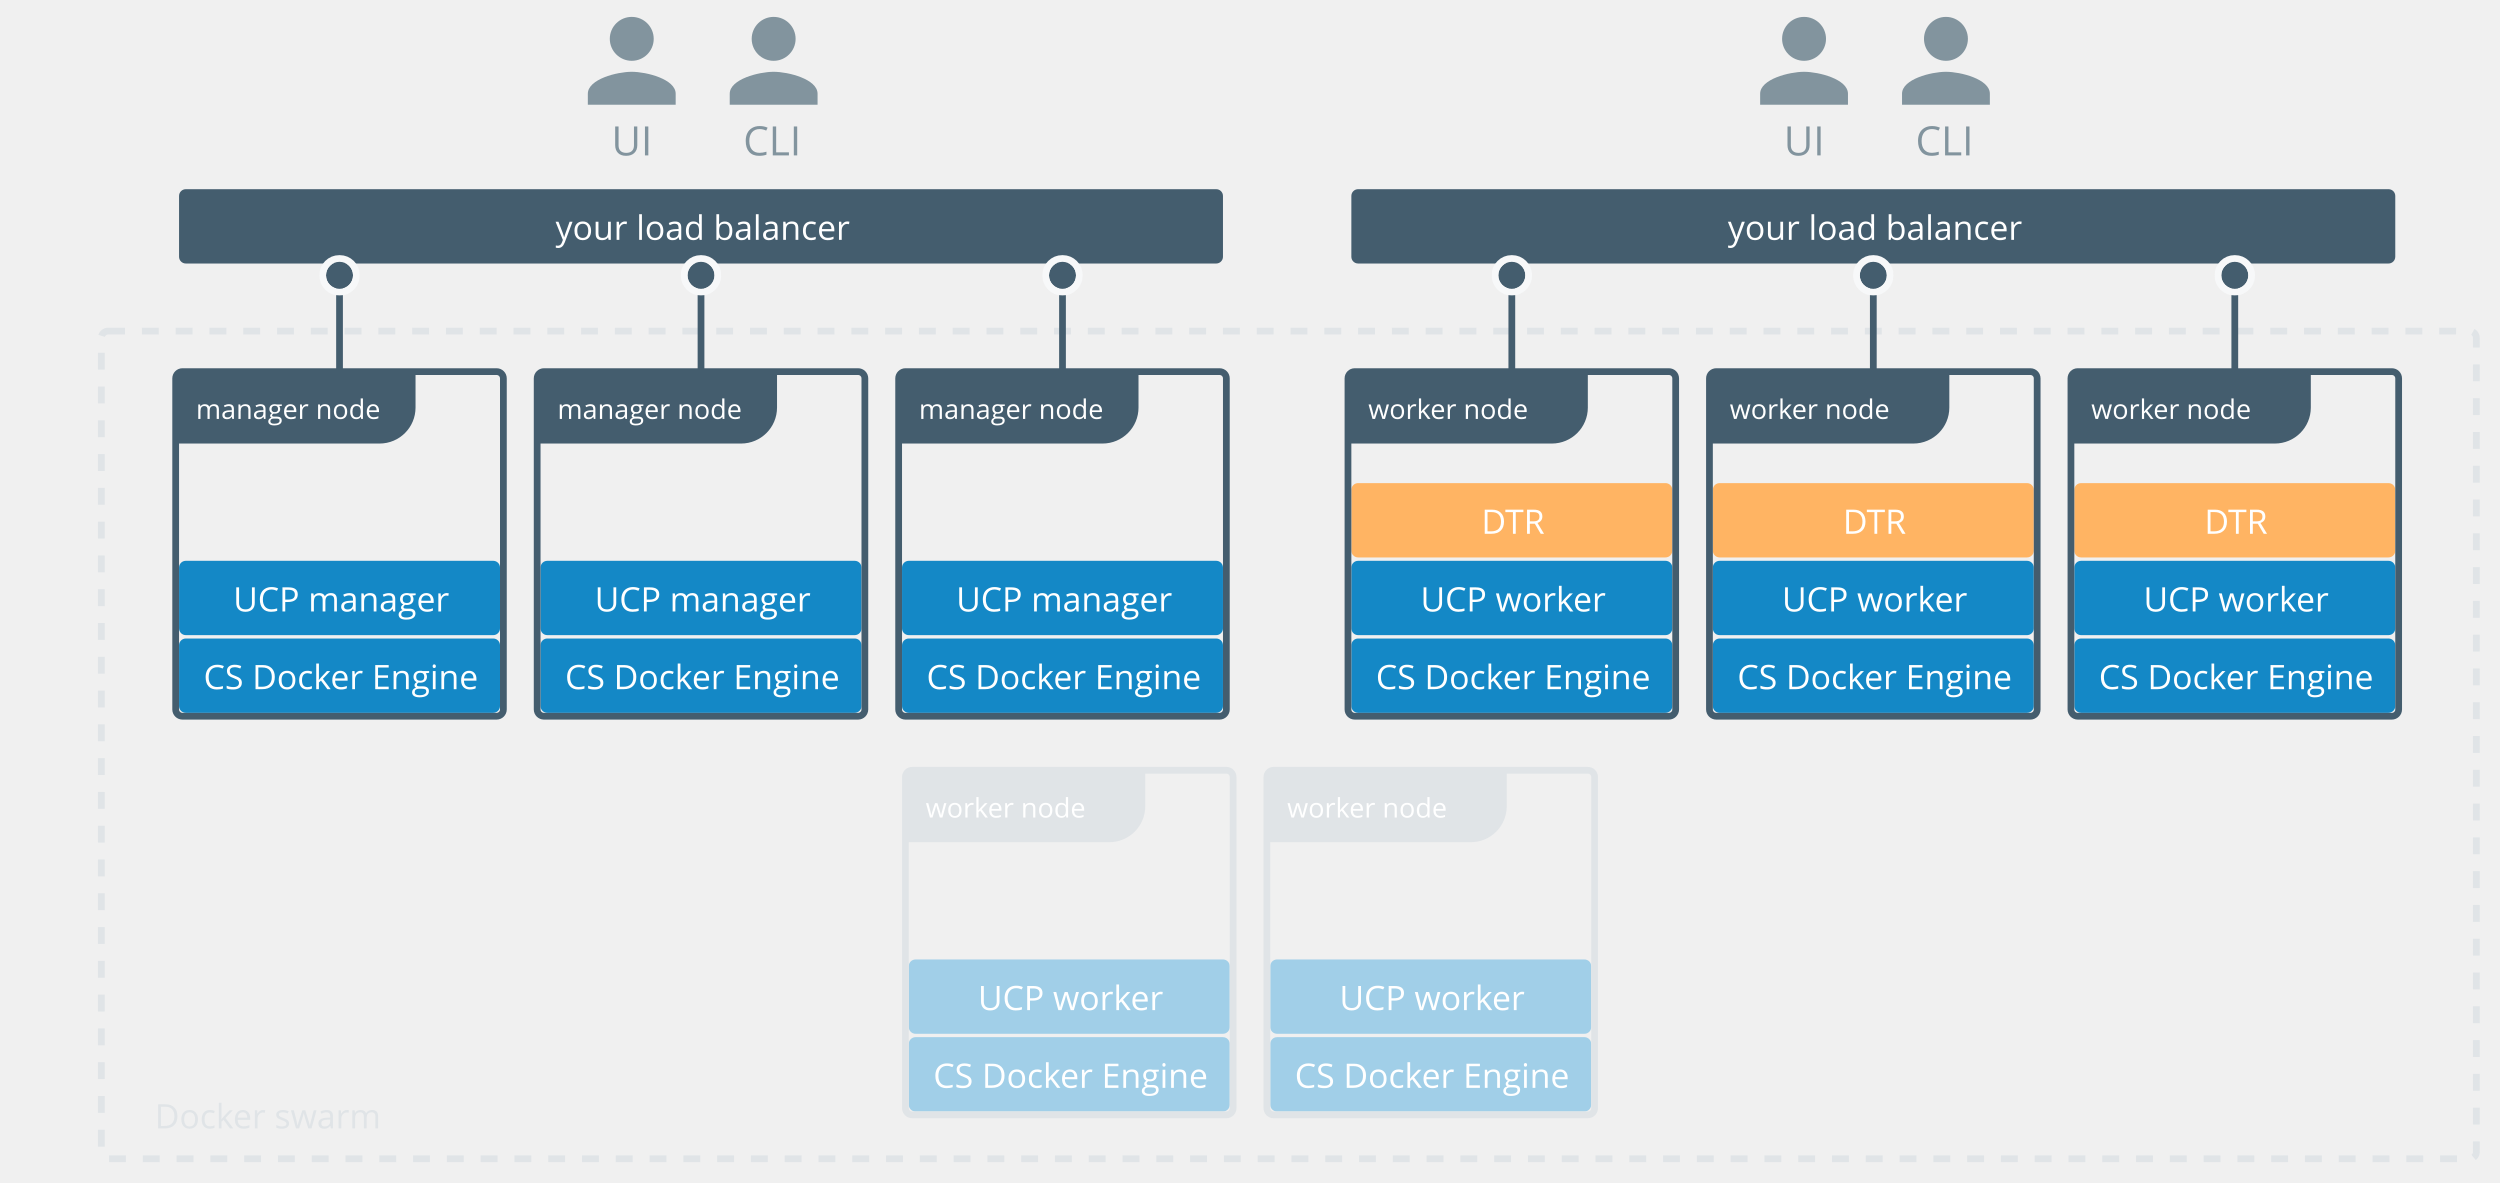
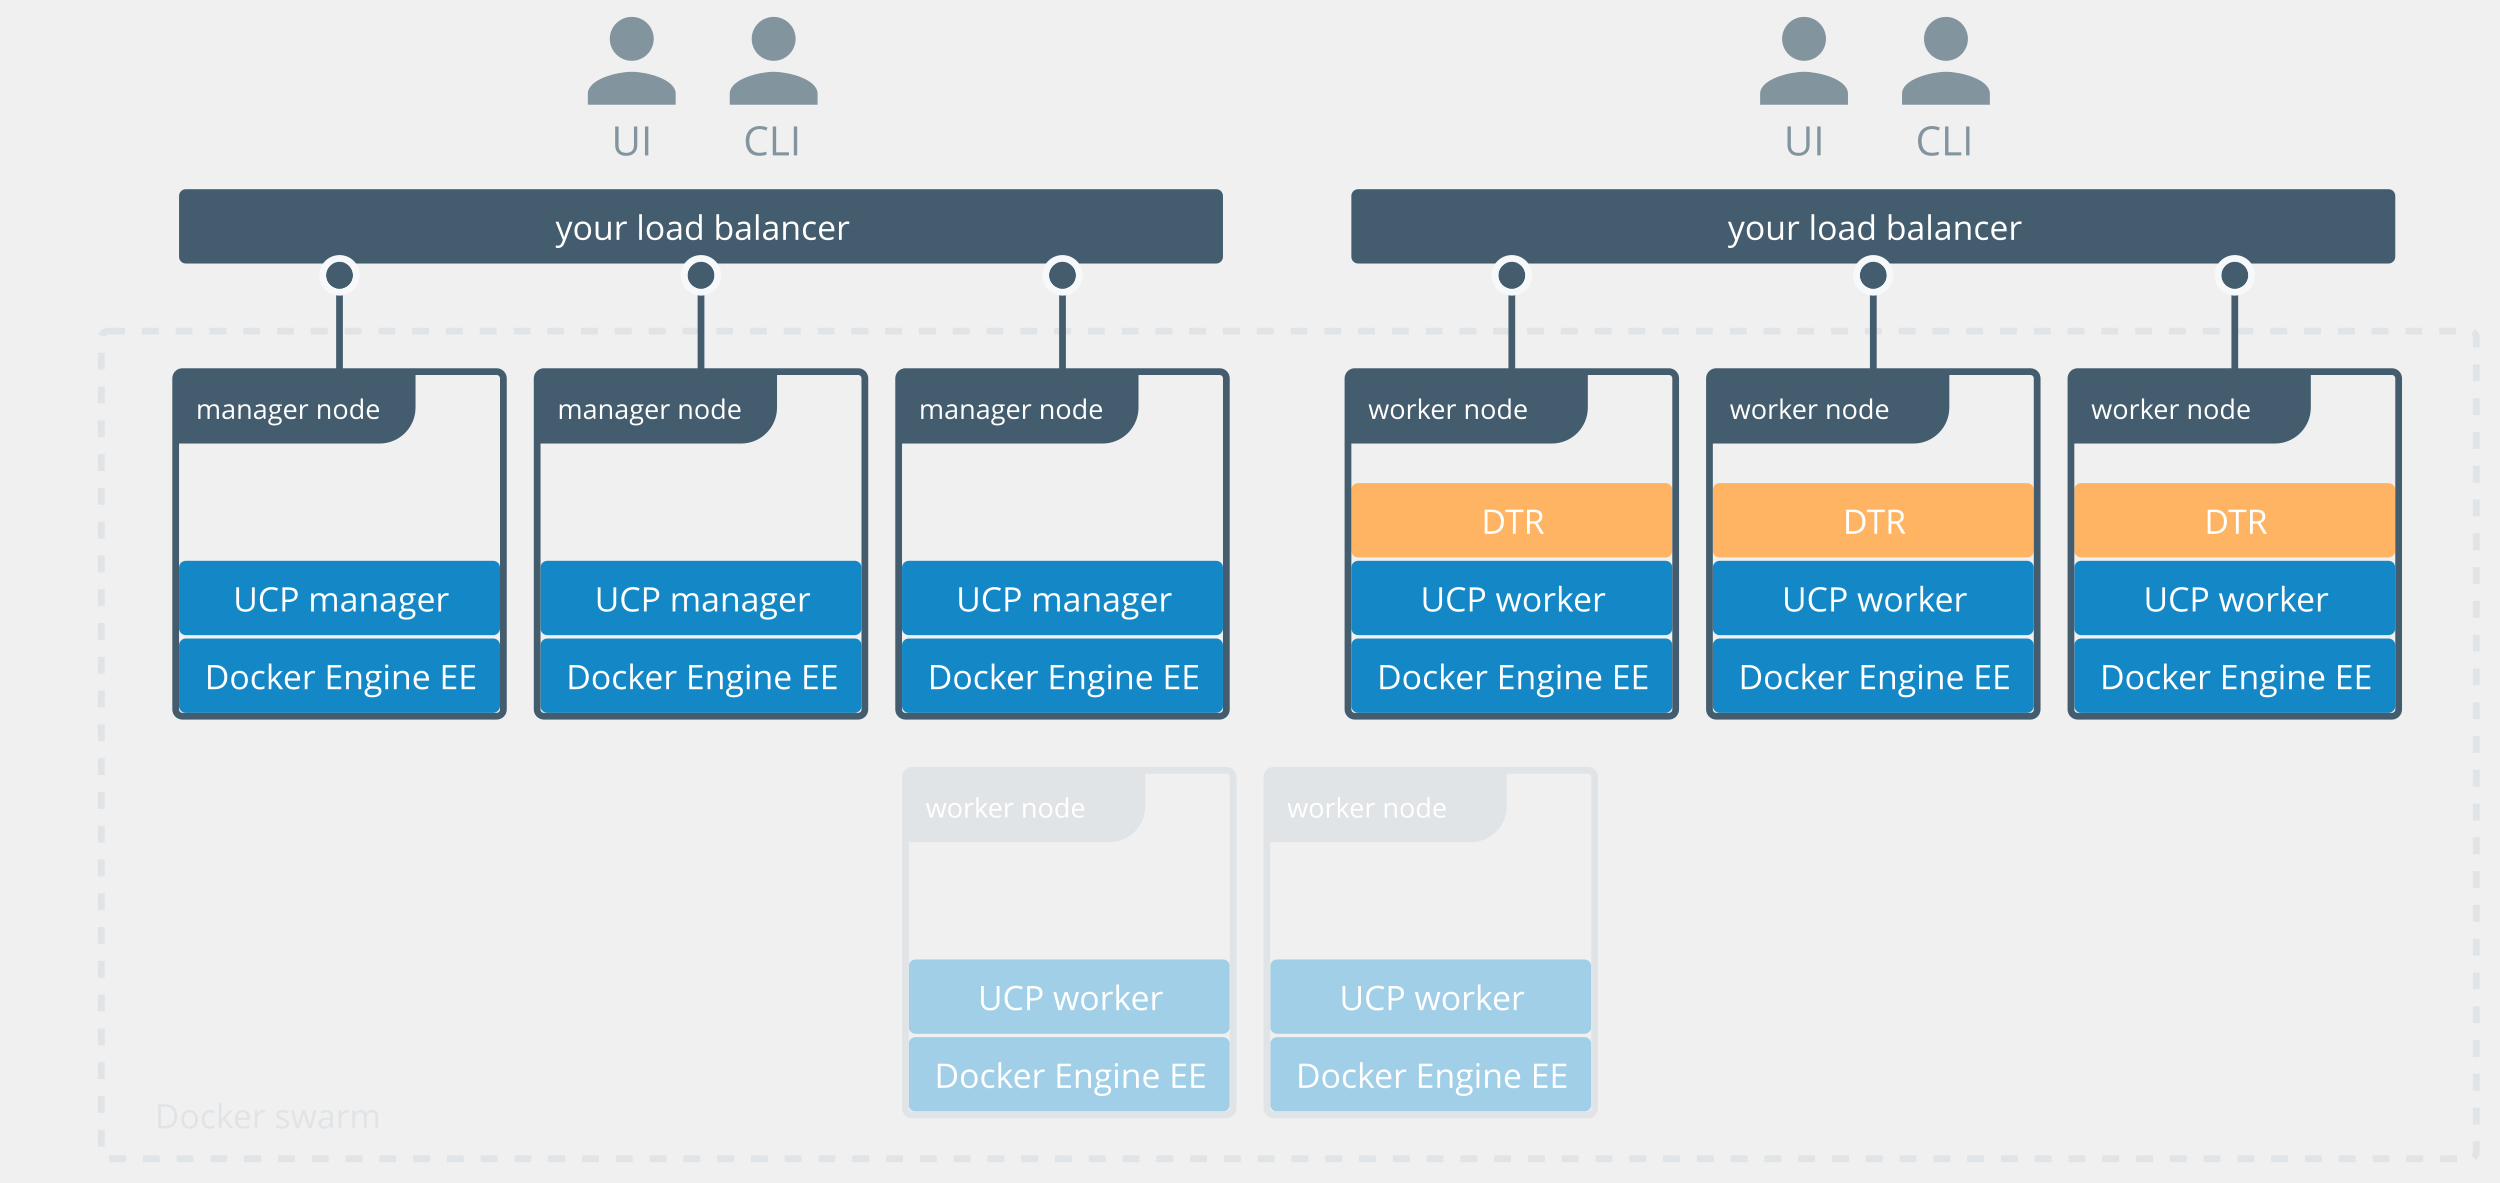
<svg xmlns="http://www.w3.org/2000/svg" xmlns:xlink="http://www.w3.org/1999/xlink" width="740px" height="350px" viewBox="0 0 740 350" version="1.1">
  <defs>
    <circle id="path-1" cx="4" cy="4" r="4" />
-     <mask id="mask-2" maskContentUnits="userSpaceOnUse" maskUnits="objectBoundingBox" x="-2" y="-2" width="12" height="12">
-       <rect x="-2" y="-2" width="12" height="12" fill="white" />
-       <use xlink:href="#path-1" fill="black" />
-     </mask>
+     <circle id="path-2" cx="4" cy="4" r="4" />
    <circle id="path-3" cx="4" cy="4" r="4" />
-     <mask id="mask-4" maskContentUnits="userSpaceOnUse" maskUnits="objectBoundingBox" x="-2" y="-2" width="12" height="12">
-       <rect x="-2" y="-2" width="12" height="12" fill="white" />
-       <use xlink:href="#path-3" fill="black" />
-     </mask>
+     <circle id="path-4" cx="4" cy="4" r="4" />
    <circle id="path-5" cx="4" cy="4" r="4" />
-     <mask id="mask-6" maskContentUnits="userSpaceOnUse" maskUnits="objectBoundingBox" x="-2" y="-2" width="12" height="12">
-       <rect x="-2" y="-2" width="12" height="12" fill="white" />
-       <use xlink:href="#path-5" fill="black" />
-     </mask>
-     <circle id="path-7" cx="4" cy="4" r="4" />
-     <mask id="mask-8" maskContentUnits="userSpaceOnUse" maskUnits="objectBoundingBox" x="-2" y="-2" width="12" height="12">
-       <rect x="-2" y="-2" width="12" height="12" fill="white" />
-       <use xlink:href="#path-7" fill="black" />
-     </mask>
-     <circle id="path-9" cx="4" cy="4" r="4" />
-     <mask id="mask-10" maskContentUnits="userSpaceOnUse" maskUnits="objectBoundingBox" x="-2" y="-2" width="12" height="12">
-       <rect x="-2" y="-2" width="12" height="12" fill="white" />
-       <use xlink:href="#path-9" fill="black" />
-     </mask>
-     <circle id="path-11" cx="4" cy="4" r="4" />
-     <mask id="mask-12" maskContentUnits="userSpaceOnUse" maskUnits="objectBoundingBox" x="-2" y="-2" width="12" height="12">
-       <rect x="-2" y="-2" width="12" height="12" fill="white" />
-       <use xlink:href="#path-11" fill="black" />
-     </mask>
+     <circle id="path-6" cx="4" cy="4" r="4" />
  </defs>
  <g id="dtr-diagrams" stroke="none" stroke-width="1" fill="none" fill-rule="evenodd">
    <g id="architecture-4">
      <g id="ddc" transform="translate(30, 56)">
        <g id="swarm-group" transform="translate(0, 42)">
          <text id="Docker-swarm" font-family="OpenSans-Semibold, Open Sans" font-size="10" font-weight="500" fill="#E0E4E7">
            <tspan x="15.822" y="236.01">Docker swarm</tspan>
          </text>
          <rect id="group" stroke="#E0E4E7" stroke-width="2" stroke-dasharray="5,5,5,5" x="0" y="0" width="703" height="245" rx="2" />
        </g>
        <g id="load-balancers" transform="translate(23, 0)">
          <g id="right" transform="translate(347, 0)">
            <g id="main">
              <rect id="Rectangle-138" fill="#445D6E" x="0" y="0" width="309" height="22" rx="2" />
              <text id="your-load-balancer" font-family="OpenSans, Open Sans" font-size="10" font-weight="normal" fill="#FFFFFF">
                <tspan x="111.438" y="15">your load balancer</tspan>
              </text>
            </g>
            <g id="arrows" transform="translate(43, 21)">
              <g id="arrow-copy-3" transform="translate(218.5, 17) scale(1, -1) rotate(-90) translate(-218.5, -17) translate(202, 13)">
                <path d="M2,4 L33,4" id="Line" stroke="#445D6E" stroke-width="2" stroke-linecap="round" stroke-linejoin="round" />
                <g id="Oval">
                  <use fill="#445D6E" fill-rule="evenodd" xlink:href="#path-1" />
-                   <use stroke="#F7F8F9" mask="url(#mask-2)" stroke-width="4" xlink:href="#path-1" />
+                   <circle stroke="#F7F8F9" stroke-width="2" cx="4" cy="4" r="5" />
                </g>
              </g>
              <g id="arrow-copy" transform="translate(111.5, 17) scale(1, -1) rotate(-90) translate(-111.5, -17) translate(95, 13)">
                <path d="M2,4 L33,4" id="Line" stroke="#445D6E" stroke-width="2" stroke-linecap="round" stroke-linejoin="round" />
                <g id="Oval">
+                   <use fill="#445D6E" fill-rule="evenodd" xlink:href="#path-2" />
+                   <circle stroke="#F7F8F9" stroke-width="2" cx="4" cy="4" r="5" />
+                 </g>
+               </g>
+               <g id="arrow-copy-2" transform="translate(4.5, 17) scale(1, -1) rotate(-90) translate(-4.5, -17) translate(-12, 13)">
+                 <path d="M2,4 L33,4" id="Line" stroke="#445D6E" stroke-width="2" stroke-linecap="round" stroke-linejoin="round" />
+                 <g id="Oval">
                  <use fill="#445D6E" fill-rule="evenodd" xlink:href="#path-3" />
-                   <use stroke="#F7F8F9" mask="url(#mask-4)" stroke-width="4" xlink:href="#path-3" />
-                 </g>
-               </g>
-               <g id="arrow-copy-2" transform="translate(4.5, 17) scale(1, -1) rotate(-90) translate(-4.5, -17) translate(-12, 13)">
-                 <path d="M2,4 L33,4" id="Line" stroke="#445D6E" stroke-width="2" stroke-linecap="round" stroke-linejoin="round" />
-                 <g id="Oval">
-                   <use fill="#445D6E" fill-rule="evenodd" xlink:href="#path-5" />
-                   <use stroke="#F7F8F9" mask="url(#mask-6)" stroke-width="4" xlink:href="#path-5" />
+                   <circle stroke="#F7F8F9" stroke-width="2" cx="4" cy="4" r="5" />
                </g>
              </g>
            </g>
          </g>
          <g id="left">
            <g id="main">
              <rect id="Rectangle-138" fill="#445D6E" x="0" y="0" width="309" height="22" rx="2" />
              <text id="your-load-balancer" font-family="OpenSans, Open Sans" font-size="10" font-weight="normal" fill="#FFFFFF">
                <tspan x="111.438" y="15">your load balancer</tspan>
              </text>
            </g>
            <g id="arrows" transform="translate(43, 21)">
              <g id="arrow-copy-3" transform="translate(218.5, 17) scale(1, -1) rotate(-90) translate(-218.5, -17) translate(202, 13)">
                <path d="M2,4 L33,4" id="Line" stroke="#445D6E" stroke-width="2" stroke-linecap="round" stroke-linejoin="round" />
                <g id="Oval">
-                   <use fill="#445D6E" fill-rule="evenodd" xlink:href="#path-7" />
-                   <use stroke="#F7F8F9" mask="url(#mask-8)" stroke-width="4" xlink:href="#path-7" />
+                   <use fill="#445D6E" fill-rule="evenodd" xlink:href="#path-4" />
+                   <circle stroke="#F7F8F9" stroke-width="2" cx="4" cy="4" r="5" />
                </g>
              </g>
              <g id="arrow-copy" transform="translate(111.5, 17) scale(1, -1) rotate(-90) translate(-111.5, -17) translate(95, 13)">
                <path d="M2,4 L33,4" id="Line" stroke="#445D6E" stroke-width="2" stroke-linecap="round" stroke-linejoin="round" />
                <g id="Oval">
-                   <use fill="#445D6E" fill-rule="evenodd" xlink:href="#path-9" />
-                   <use stroke="#F7F8F9" mask="url(#mask-10)" stroke-width="4" xlink:href="#path-9" />
+                   <use fill="#445D6E" fill-rule="evenodd" xlink:href="#path-5" />
+                   <circle stroke="#F7F8F9" stroke-width="2" cx="4" cy="4" r="5" />
                </g>
              </g>
              <g id="arrow-copy-2" transform="translate(4.5, 17) scale(1, -1) rotate(-90) translate(-4.5, -17) translate(-12, 13)">
                <path d="M2,4 L33,4" id="Line" stroke="#445D6E" stroke-width="2" stroke-linecap="round" stroke-linejoin="round" />
                <g id="Oval">
-                   <use fill="#445D6E" fill-rule="evenodd" xlink:href="#path-11" />
-                   <use stroke="#F7F8F9" mask="url(#mask-12)" stroke-width="4" xlink:href="#path-11" />
+                   <use fill="#445D6E" fill-rule="evenodd" xlink:href="#path-6" />
+                   <circle stroke="#F7F8F9" stroke-width="2" cx="4" cy="4" r="5" />
                </g>
              </g>
            </g>
          </g>
        </g>
        <g id="swam" transform="translate(22, 54)">
          <g id="nodes">
            <g id="workers" transform="translate(216, 118)">
              <g id="node-1">
                <g id="node">
                  <g id="node-label">
                    <path d="M0,2.003 C0,0.897 0.898,0 1.992,0 L71,0 L71,10.645 C71,16.524 66.231,21.29 60.351,21.29 L0,21.29 L0,2.003 Z" id="Rectangle-127" fill="#E0E4E7" />
                    <text id="worker-node" font-family="OpenSans, Open Sans" font-size="8" font-weight="normal" fill="#FFFFFF">
                      <tspan x="6" y="14">worker node</tspan>
                    </text>
                  </g>
                </g>
                <g id="engine" transform="translate(1, 79)">
                  <rect id="Rectangle-138" fill="#A1CFE8" x="0" y="0" width="95" height="22" rx="2" />
-                   <text id="CS-Docker-Engine" font-family="OpenSans, Open Sans" font-size="10" font-weight="normal" fill="#FFFFFF">
-                     <tspan x="7.26" y="15">CS Docker Engine</tspan>
+                   <text id="Docker-Engine-EE" font-family="OpenSans, Open Sans" font-size="10" font-weight="normal" fill="#FFFFFF">
+                     <tspan x="7.597" y="15">Docker Engine EE</tspan>
                  </text>
                </g>
                <g id="ucp" transform="translate(1, 56)">
                  <rect id="Rectangle-138" fill="#A1CFE8" x="0" y="0" width="95" height="22" rx="2" />
                  <text id="UCP-worker" font-family="OpenSans, Open Sans" font-size="10" font-weight="normal" fill="#FFFFFF">
                    <tspan x="20.476" y="15">UCP worker</tspan>
                  </text>
                </g>
                <rect id="node-border" stroke="#E0E4E7" stroke-width="2" x="0" y="0" width="97" height="102" rx="2" />
              </g>
              <g id="node-1-copy-3" transform="translate(107, 0)">
                <g id="node">
                  <g id="node-label">
                    <path d="M0,2.003 C0,0.897 0.898,0 1.992,0 L71,0 L71,10.645 C71,16.524 66.231,21.29 60.351,21.29 L0,21.29 L0,2.003 Z" id="Rectangle-127" fill="#E0E4E7" />
                    <text id="worker-node" font-family="OpenSans, Open Sans" font-size="8" font-weight="normal" fill="#FFFFFF">
                      <tspan x="6" y="14">worker node</tspan>
                    </text>
                  </g>
                </g>
                <g id="engine" transform="translate(1, 79)">
                  <rect id="Rectangle-138" fill="#A1CFE8" x="0" y="0" width="95" height="22" rx="2" />
-                   <text id="CS-Docker-Engine" font-family="OpenSans, Open Sans" font-size="10" font-weight="normal" fill="#FFFFFF">
-                     <tspan x="7.26" y="15">CS Docker Engine</tspan>
+                   <text id="Docker-Engine-EE" font-family="OpenSans, Open Sans" font-size="10" font-weight="normal" fill="#FFFFFF">
+                     <tspan x="7.597" y="15">Docker Engine EE</tspan>
                  </text>
                </g>
                <g id="ucp" transform="translate(1, 56)">
                  <rect id="Rectangle-138" fill="#A1CFE8" x="0" y="0" width="95" height="22" rx="2" />
                  <text id="UCP-worker" font-family="OpenSans, Open Sans" font-size="10" font-weight="normal" fill="#FFFFFF">
                    <tspan x="20.476" y="15">UCP worker</tspan>
                  </text>
                </g>
                <rect id="node-border" stroke="#E0E4E7" stroke-width="2" x="0" y="0" width="97" height="102" rx="2" />
              </g>
            </g>
            <g id="workers-dtr" transform="translate(347, 0)">
              <g id="node-1-copy-4">
                <g id="node">
                  <g id="node-label">
                    <path d="M0,2.003 C0,0.897 0.898,0 1.992,0 L71,0 L71,10.645 C71,16.524 66.231,21.29 60.351,21.29 L0,21.29 L0,2.003 Z" id="Rectangle-127" fill="#445D6E" />
                    <text id="worker-node" font-family="OpenSans, Open Sans" font-size="8" font-weight="normal" fill="#FFFFFF">
                      <tspan x="6" y="14">worker node</tspan>
                    </text>
                  </g>
                </g>
                <g id="engine" transform="translate(1, 79)">
                  <rect id="Rectangle-138" fill="#1488C6" x="0" y="0" width="95" height="22" rx="2" />
-                   <text id="CS-Docker-Engine" font-family="OpenSans, Open Sans" font-size="10" font-weight="normal" fill="#FFFFFF">
-                     <tspan x="7.26" y="15">CS Docker Engine</tspan>
+                   <text id="Docker-Engine-EE" font-family="OpenSans, Open Sans" font-size="10" font-weight="normal" fill="#FFFFFF">
+                     <tspan x="7.597" y="15">Docker Engine EE</tspan>
                  </text>
                </g>
                <g id="ucp" transform="translate(1, 56)">
                  <rect id="Rectangle-138" fill="#1488C6" x="0" y="0" width="95" height="22" rx="2" />
                  <text id="UCP-worker" font-family="OpenSans, Open Sans" font-size="10" font-weight="normal" fill="#FFFFFF">
                    <tspan x="20.476" y="15">UCP worker</tspan>
                  </text>
                </g>
                <g id="ucp-copy" transform="translate(1, 33)">
                  <rect id="Rectangle-138" fill="#FFB463" x="0" y="0" width="95" height="22" rx="2" />
                  <text id="DTR" font-family="OpenSans, Open Sans" font-size="10" font-weight="normal" fill="#FFFFFF">
                    <tspan x="38.498" y="15">DTR</tspan>
                  </text>
                </g>
                <rect id="node-border" stroke="#445D6E" stroke-width="2" x="0" y="0" width="97" height="102" rx="2" />
              </g>
              <g id="node-1-copy-5" transform="translate(107, 0)">
                <g id="node">
                  <g id="node-label">
                    <path d="M0,2.003 C0,0.897 0.898,0 1.992,0 L71,0 L71,10.645 C71,16.524 66.231,21.29 60.351,21.29 L0,21.29 L0,2.003 Z" id="Rectangle-127" fill="#445D6E" />
                    <text id="worker-node" font-family="OpenSans, Open Sans" font-size="8" font-weight="normal" fill="#FFFFFF">
                      <tspan x="6" y="14">worker node</tspan>
                    </text>
                  </g>
                </g>
                <g id="engine" transform="translate(1, 79)">
                  <rect id="Rectangle-138" fill="#1488C6" x="0" y="0" width="95" height="22" rx="2" />
-                   <text id="CS-Docker-Engine" font-family="OpenSans, Open Sans" font-size="10" font-weight="normal" fill="#FFFFFF">
-                     <tspan x="7.26" y="15">CS Docker Engine</tspan>
+                   <text id="Docker-Engine-EE" font-family="OpenSans, Open Sans" font-size="10" font-weight="normal" fill="#FFFFFF">
+                     <tspan x="7.597" y="15">Docker Engine EE</tspan>
                  </text>
                </g>
                <g id="ucp" transform="translate(1, 56)">
                  <rect id="Rectangle-138" fill="#1488C6" x="0" y="0" width="95" height="22" rx="2" />
                  <text id="UCP-worker" font-family="OpenSans, Open Sans" font-size="10" font-weight="normal" fill="#FFFFFF">
                    <tspan x="20.476" y="15">UCP worker</tspan>
                  </text>
                </g>
                <g id="ucp-copy" transform="translate(1, 33)">
                  <rect id="Rectangle-138" fill="#FFB463" x="0" y="0" width="95" height="22" rx="2" />
                  <text id="DTR" font-family="OpenSans, Open Sans" font-size="10" font-weight="normal" fill="#FFFFFF">
                    <tspan x="38.498" y="15">DTR</tspan>
                  </text>
                </g>
                <rect id="node-border" stroke="#445D6E" stroke-width="2" x="0" y="0" width="97" height="102" rx="2" />
              </g>
              <g id="node-1-copy-6" transform="translate(214, 0)">
                <g id="node">
                  <g id="node-label">
                    <path d="M0,2.003 C0,0.897 0.898,0 1.992,0 L71,0 L71,10.645 C71,16.524 66.231,21.29 60.351,21.29 L0,21.29 L0,2.003 Z" id="Rectangle-127" fill="#445D6E" />
                    <text id="worker-node" font-family="OpenSans, Open Sans" font-size="8" font-weight="normal" fill="#FFFFFF">
                      <tspan x="6" y="14">worker node</tspan>
                    </text>
                  </g>
                </g>
                <g id="engine" transform="translate(1, 79)">
                  <rect id="Rectangle-138" fill="#1488C6" x="0" y="0" width="95" height="22" rx="2" />
-                   <text id="CS-Docker-Engine" font-family="OpenSans, Open Sans" font-size="10" font-weight="normal" fill="#FFFFFF">
-                     <tspan x="7.26" y="15">CS Docker Engine</tspan>
+                   <text id="Docker-Engine-EE" font-family="OpenSans, Open Sans" font-size="10" font-weight="normal" fill="#FFFFFF">
+                     <tspan x="7.597" y="15">Docker Engine EE</tspan>
                  </text>
                </g>
                <g id="ucp" transform="translate(1, 56)">
                  <rect id="Rectangle-138" fill="#1488C6" x="0" y="0" width="95" height="22" rx="2" />
                  <text id="UCP-worker" font-family="OpenSans, Open Sans" font-size="10" font-weight="normal" fill="#FFFFFF">
                    <tspan x="20.476" y="15">UCP worker</tspan>
                  </text>
                </g>
                <g id="ucp-copy" transform="translate(1, 33)">
                  <rect id="Rectangle-138" fill="#FFB463" x="0" y="0" width="95" height="22" rx="2" />
                  <text id="DTR" font-family="OpenSans, Open Sans" font-size="10" font-weight="normal" fill="#FFFFFF">
                    <tspan x="38.498" y="15">DTR</tspan>
                  </text>
                </g>
                <rect id="node-border" stroke="#445D6E" stroke-width="2" x="0" y="0" width="97" height="102" rx="2" />
              </g>
            </g>
            <g id="managers-ucp">
              <g id="node-1">
                <g id="node">
                  <g id="node-label">
                    <path d="M0,2.003 C0,0.897 0.898,0 1.992,0 L71,0 L71,10.645 C71,16.524 66.231,21.29 60.351,21.29 L0,21.29 L0,2.003 Z" id="Rectangle-127" fill="#445D6E" />
                    <text id="manager-node" font-family="OpenSans, Open Sans" font-size="8" font-weight="normal" fill="#FFFFFF">
                      <tspan x="6" y="14">manager node</tspan>
                    </text>
                  </g>
                </g>
                <g id="engine" transform="translate(1, 79)">
                  <rect id="Rectangle-138" fill="#1488C6" x="0" y="0" width="95" height="22" rx="2" />
-                   <text id="CS-Docker-Engine" font-family="OpenSans, Open Sans" font-size="10" font-weight="normal" fill="#FFFFFF">
-                     <tspan x="7.26" y="15">CS Docker Engine</tspan>
+                   <text id="Docker-Engine-EE" font-family="OpenSans, Open Sans" font-size="10" font-weight="normal" fill="#FFFFFF">
+                     <tspan x="7.597" y="15">Docker Engine EE</tspan>
                  </text>
                </g>
                <g id="ucp" transform="translate(1, 56)">
                  <rect id="Rectangle-138" fill="#1488C6" x="0" y="0" width="95" height="22" rx="2" />
                  <text id="UCP-manager" font-family="OpenSans, Open Sans" font-size="10" font-weight="normal" fill="#FFFFFF">
                    <tspan x="16.03" y="15">UCP manager</tspan>
                  </text>
                </g>
                <rect id="node-border" stroke="#445D6E" stroke-width="2" x="0" y="0" width="97" height="102" rx="2" />
              </g>
              <g id="node-1-copy" transform="translate(107, 0)">
                <g id="node">
                  <g id="node-label">
                    <path d="M0,2.003 C0,0.897 0.898,0 1.992,0 L71,0 L71,10.645 C71,16.524 66.231,21.29 60.351,21.29 L0,21.29 L0,2.003 Z" id="Rectangle-127" fill="#445D6E" />
                    <text id="manager-node" font-family="OpenSans, Open Sans" font-size="8" font-weight="normal" fill="#FFFFFF">
                      <tspan x="6" y="14">manager node</tspan>
                    </text>
                  </g>
                </g>
                <g id="engine" transform="translate(1, 79)">
                  <rect id="Rectangle-138" fill="#1488C6" x="0" y="0" width="95" height="22" rx="2" />
-                   <text id="CS-Docker-Engine" font-family="OpenSans, Open Sans" font-size="10" font-weight="normal" fill="#FFFFFF">
-                     <tspan x="7.26" y="15">CS Docker Engine</tspan>
+                   <text id="Docker-Engine-EE" font-family="OpenSans, Open Sans" font-size="10" font-weight="normal" fill="#FFFFFF">
+                     <tspan x="7.597" y="15">Docker Engine EE</tspan>
                  </text>
                </g>
                <g id="ucp" transform="translate(1, 56)">
                  <rect id="Rectangle-138" fill="#1488C6" x="0" y="0" width="95" height="22" rx="2" />
                  <text id="UCP-manager" font-family="OpenSans, Open Sans" font-size="10" font-weight="normal" fill="#FFFFFF">
                    <tspan x="16.03" y="15">UCP manager</tspan>
                  </text>
                </g>
                <rect id="node-border" stroke="#445D6E" stroke-width="2" x="0" y="0" width="97" height="102" rx="2" />
              </g>
              <g id="node-1-copy-2" transform="translate(214, 0)">
                <g id="node">
                  <g id="node-label">
                    <path d="M0,2.003 C0,0.897 0.898,0 1.992,0 L71,0 L71,10.645 C71,16.524 66.231,21.29 60.351,21.29 L0,21.29 L0,2.003 Z" id="Rectangle-127" fill="#445D6E" />
                    <text id="manager-node" font-family="OpenSans, Open Sans" font-size="8" font-weight="normal" fill="#FFFFFF">
                      <tspan x="6" y="14">manager node</tspan>
                    </text>
                  </g>
                </g>
                <g id="engine" transform="translate(1, 79)">
                  <rect id="Rectangle-138" fill="#1488C6" x="0" y="0" width="95" height="22" rx="2" />
-                   <text id="CS-Docker-Engine" font-family="OpenSans, Open Sans" font-size="10" font-weight="normal" fill="#FFFFFF">
-                     <tspan x="7.26" y="15">CS Docker Engine</tspan>
+                   <text id="Docker-Engine-EE" font-family="OpenSans, Open Sans" font-size="10" font-weight="normal" fill="#FFFFFF">
+                     <tspan x="7.597" y="15">Docker Engine EE</tspan>
                  </text>
                </g>
                <g id="ucp" transform="translate(1, 56)">
                  <rect id="Rectangle-138" fill="#1488C6" x="0" y="0" width="95" height="22" rx="2" />
                  <text id="UCP-manager" font-family="OpenSans, Open Sans" font-size="10" font-weight="normal" fill="#FFFFFF">
                    <tspan x="16.03" y="15">UCP manager</tspan>
                  </text>
                </g>
                <rect id="node-border" stroke="#445D6E" stroke-width="2" x="0" y="0" width="97" height="102" rx="2" />
              </g>
            </g>
          </g>
        </g>
      </g>
      <g id="users" transform="translate(174, 5)" fill="#82949E">
        <g id="right" transform="translate(347, 0)">
          <g id="user">
            <text id="UI" font-family="OpenSans, Open Sans" font-size="12" font-weight="normal">
              <tspan x="7" y="41">UI</tspan>
            </text>
            <path d="M13,13 C16.591,13 19.5,10.083 19.5,6.5 C19.5,2.909 16.591,0 13,0 C9.409,0 6.5,2.909 6.5,6.5 C6.5,10.083 9.409,13 13,13 L13,13 Z M13,16.25 C8.669,16.25 0,18.419 0,22.75 L0,26 L26,26 L26,22.75 C26,18.419 17.331,16.25 13,16.25 L13,16.25 Z" id="Shape" />
          </g>
          <g id="user-copy" transform="translate(42, 0)">
            <text id="CLI" font-family="OpenSans, Open Sans" font-size="12" font-weight="normal">
              <tspan x="4" y="41">CLI</tspan>
            </text>
            <path d="M13,13 C16.591,13 19.5,10.083 19.5,6.5 C19.5,2.909 16.591,0 13,0 C9.409,0 6.5,2.909 6.5,6.5 C6.5,10.083 9.409,13 13,13 L13,13 Z M13,16.25 C8.669,16.25 0,18.419 0,22.75 L0,26 L26,26 L26,22.75 C26,18.419 17.331,16.25 13,16.25 L13,16.25 Z" id="Shape" />
          </g>
        </g>
        <g id="left">
          <g id="user">
            <text id="UI" font-family="OpenSans, Open Sans" font-size="12" font-weight="normal">
              <tspan x="7" y="41">UI</tspan>
            </text>
            <path d="M13,13 C16.591,13 19.5,10.083 19.5,6.5 C19.5,2.909 16.591,0 13,0 C9.409,0 6.5,2.909 6.5,6.5 C6.5,10.083 9.409,13 13,13 L13,13 Z M13,16.25 C8.669,16.25 0,18.419 0,22.75 L0,26 L26,26 L26,22.75 C26,18.419 17.331,16.25 13,16.25 L13,16.25 Z" id="Shape" />
          </g>
          <g id="user-copy" transform="translate(42, 0)">
            <text id="CLI" font-family="OpenSans, Open Sans" font-size="12" font-weight="normal">
              <tspan x="4" y="41">CLI</tspan>
            </text>
            <path d="M13,13 C16.591,13 19.5,10.083 19.5,6.5 C19.5,2.909 16.591,0 13,0 C9.409,0 6.5,2.909 6.5,6.5 C6.5,10.083 9.409,13 13,13 L13,13 Z M13,16.25 C8.669,16.25 0,18.419 0,22.75 L0,26 L26,26 L26,22.75 C26,18.419 17.331,16.25 13,16.25 L13,16.25 Z" id="Shape" />
          </g>
        </g>
      </g>
    </g>
  </g>
</svg>
